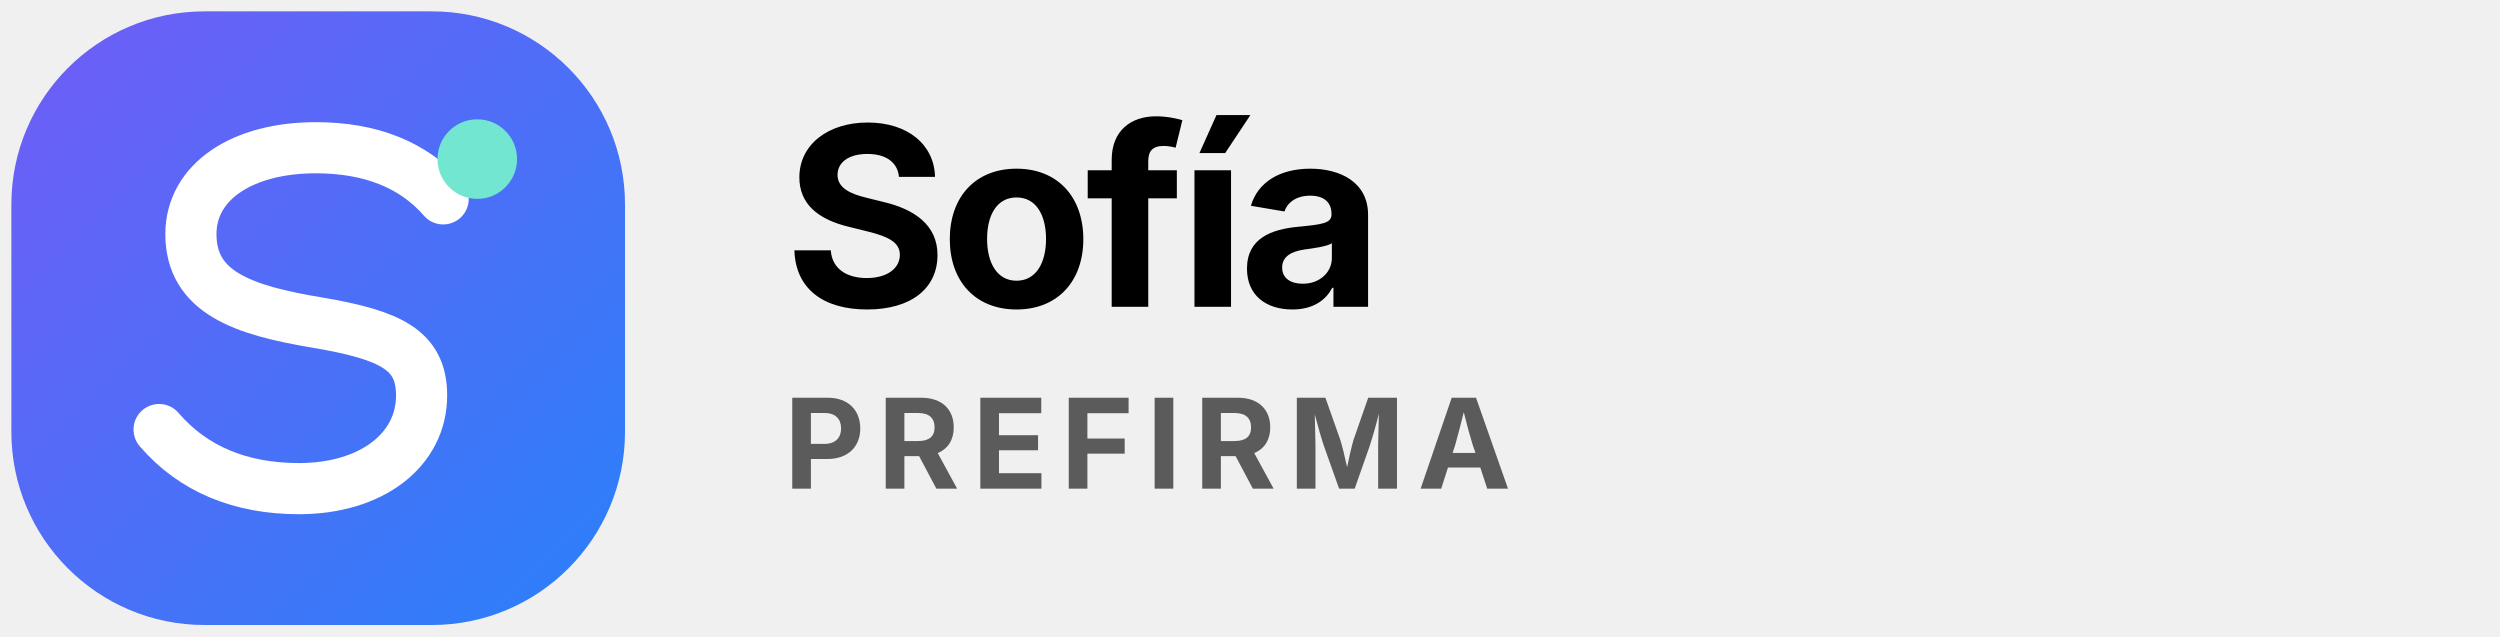
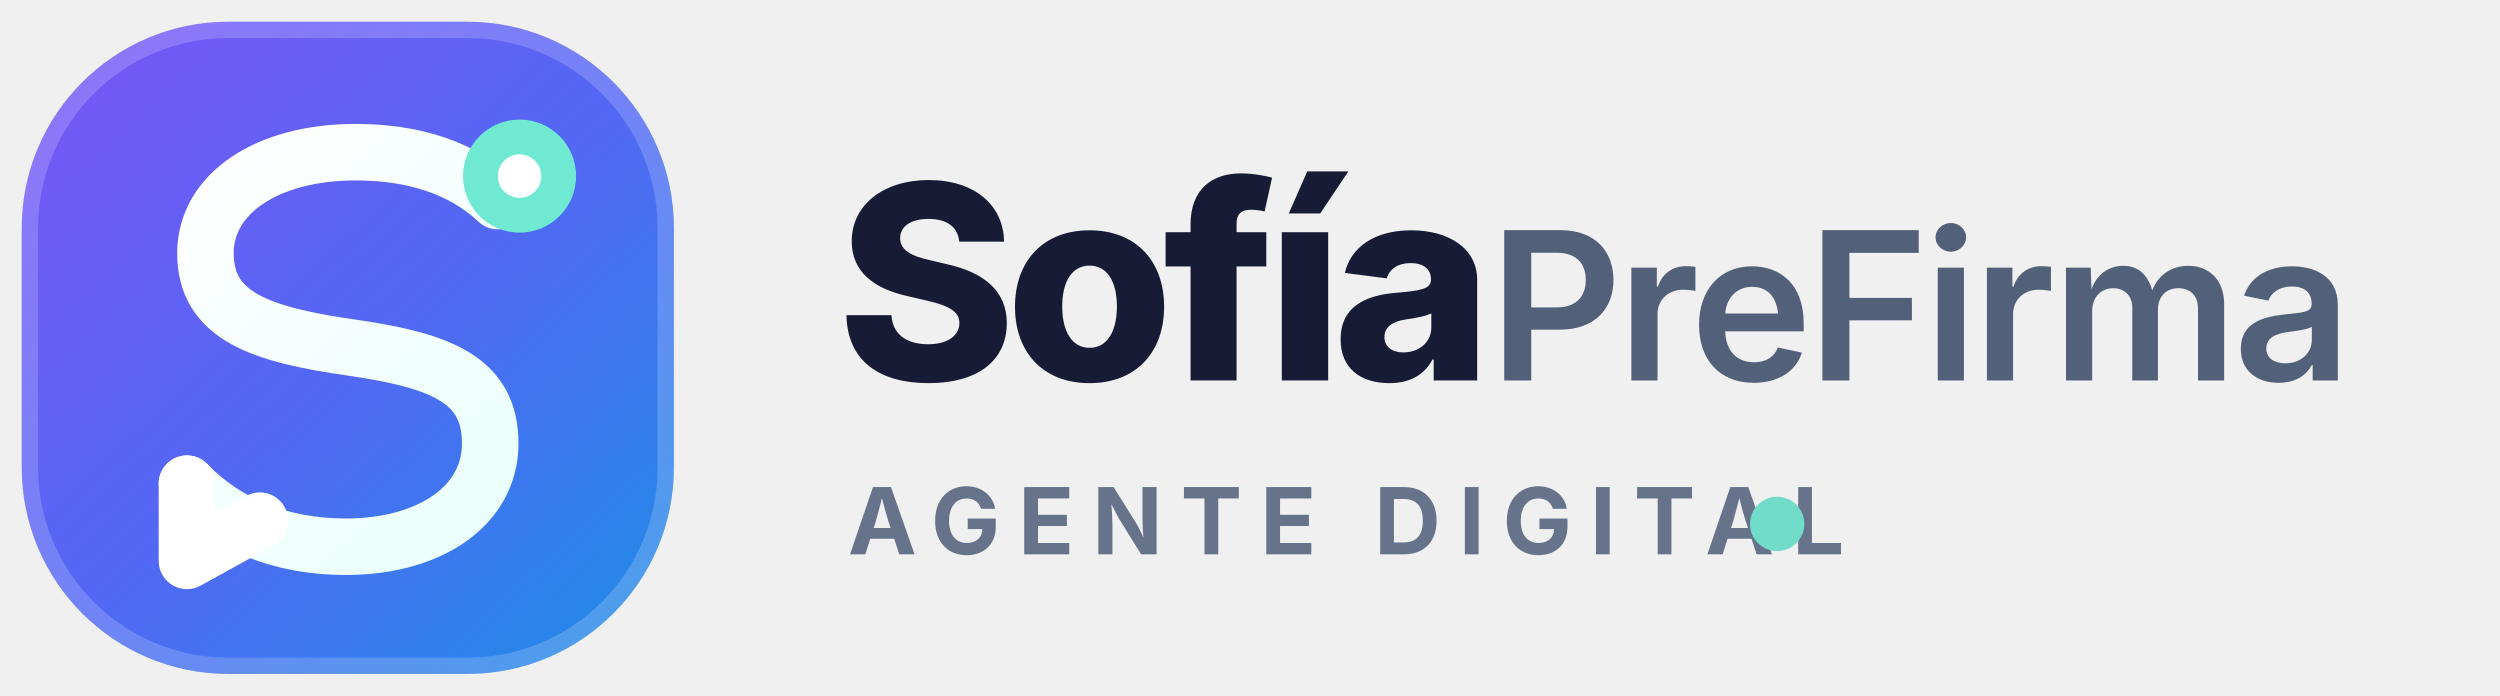
- <svg xmlns="http://www.w3.org/2000/svg" viewBox="0 0 220 56" role="img" aria-labelledby="titulo descripcion">
+ <svg xmlns="http://www.w3.org/2000/svg" viewBox="0 0 230 64" role="img" aria-labelledby="titulo descripcion">
  <defs>
-     <linearGradient id="fondo" x1="4" y1="4" x2="52" y2="52" gradientUnits="userSpaceOnUse">
-       <stop stop-color="#6D5EF7" />
-       <stop offset="1" stop-color="#2D7FF9" />
+     <linearGradient id="sofia-fondo" x1="7" y1="5" x2="57" y2="59" gradientUnits="userSpaceOnUse">
+       <stop stop-color="#7657F6" />
+       <stop offset=".52" stop-color="#5268F4" />
+       <stop offset="1" stop-color="#2489E8" />
+     </linearGradient>
+     <linearGradient id="sofia-brillo" x1="16" y1="15" x2="49" y2="49" gradientUnits="userSpaceOnUse">
+       <stop stop-color="#FFFFFF" />
+       <stop offset="1" stop-color="#E8FFFB" />
    </linearGradient>
  </defs>
-   <rect x="1" y="1" width="54" height="54" rx="17" fill="url(#fondo)" />
-   <path d="M39 17.5c-2.6-3-6.4-4.5-11.2-4.5-6.5 0-11 3-11 7.6 0 5.1 4.5 6.7 11.2 7.8 6.4 1.1 9.1 2.4 9.1 6.4 0 4.8-4.4 8.2-10.8 8.2-5.1 0-9.3-1.7-12.3-5.2" fill="none" stroke="#fff" stroke-width="4.5" stroke-linecap="round" />
-   <circle cx="42" cy="14" r="3.5" fill="#73E6D1" />
-   <text x="69" y="27" fill="currentColor" font-family="Archivo, -apple-system, BlinkMacSystemFont, 'Segoe UI', sans-serif" font-size="22" font-weight="750" letter-spacing="-0.7">Sofía</text>
-   <text x="69" y="43" fill="currentColor" opacity=".62" font-family="Archivo, -apple-system, BlinkMacSystemFont, 'Segoe UI', sans-serif" font-size="11" font-weight="650" letter-spacing="1.1">PREFIRMA</text>
+   <rect x="2" y="2" width="60" height="60" rx="19" fill="url(#sofia-fondo)" />
+   <rect x="2.75" y="2.75" width="58.5" height="58.5" rx="18.25" fill="none" stroke="#FFFFFF" stroke-opacity=".18" stroke-width="1.5" />
+   <path d="M45.8 18.5C42.5 15.4 38 14 32.7 14c-8.1 0-13.8 3.8-13.8 9.3 0 5.8 5.1 7.5 13.6 8.7 8.2 1.2 12.6 3 12.6 8.8 0 5.7-5.5 9.5-13.3 9.5-5.9 0-10.9-2-14.6-5.8" fill="none" stroke="url(#sofia-brillo)" stroke-width="5.2" stroke-linecap="round" stroke-linejoin="round" />
+   <path d="M17.2 44.5v7.1l6.7-3.7" fill="none" stroke="#FFFFFF" stroke-width="5.2" stroke-linecap="round" stroke-linejoin="round" />
+   <circle cx="47.8" cy="16.2" r="5.2" fill="#70E9D2" />
+   <circle cx="47.8" cy="16.2" r="2" fill="#FFFFFF" />
+   <text x="77" y="35" fill="#171B35" font-family="Archivo, -apple-system, BlinkMacSystemFont, 'Segoe UI', sans-serif" font-size="25" font-weight="780" letter-spacing="-1">Sofía</text>
+   <text x="137" y="35" fill="#526079" font-family="Archivo, -apple-system, BlinkMacSystemFont, 'Segoe UI', sans-serif" font-size="19" font-weight="620" letter-spacing="-.45">PreFirma</text>
+   <text x="78" y="51" fill="#66738B" font-family="Archivo, -apple-system, BlinkMacSystemFont, 'Segoe UI', sans-serif" font-size="8.5" font-weight="720" letter-spacing="1.65">AGENTE DIGITAL</text>
+   <circle cx="163.5" cy="48.2" r="2.5" fill="#70DCC9" />
</svg>
